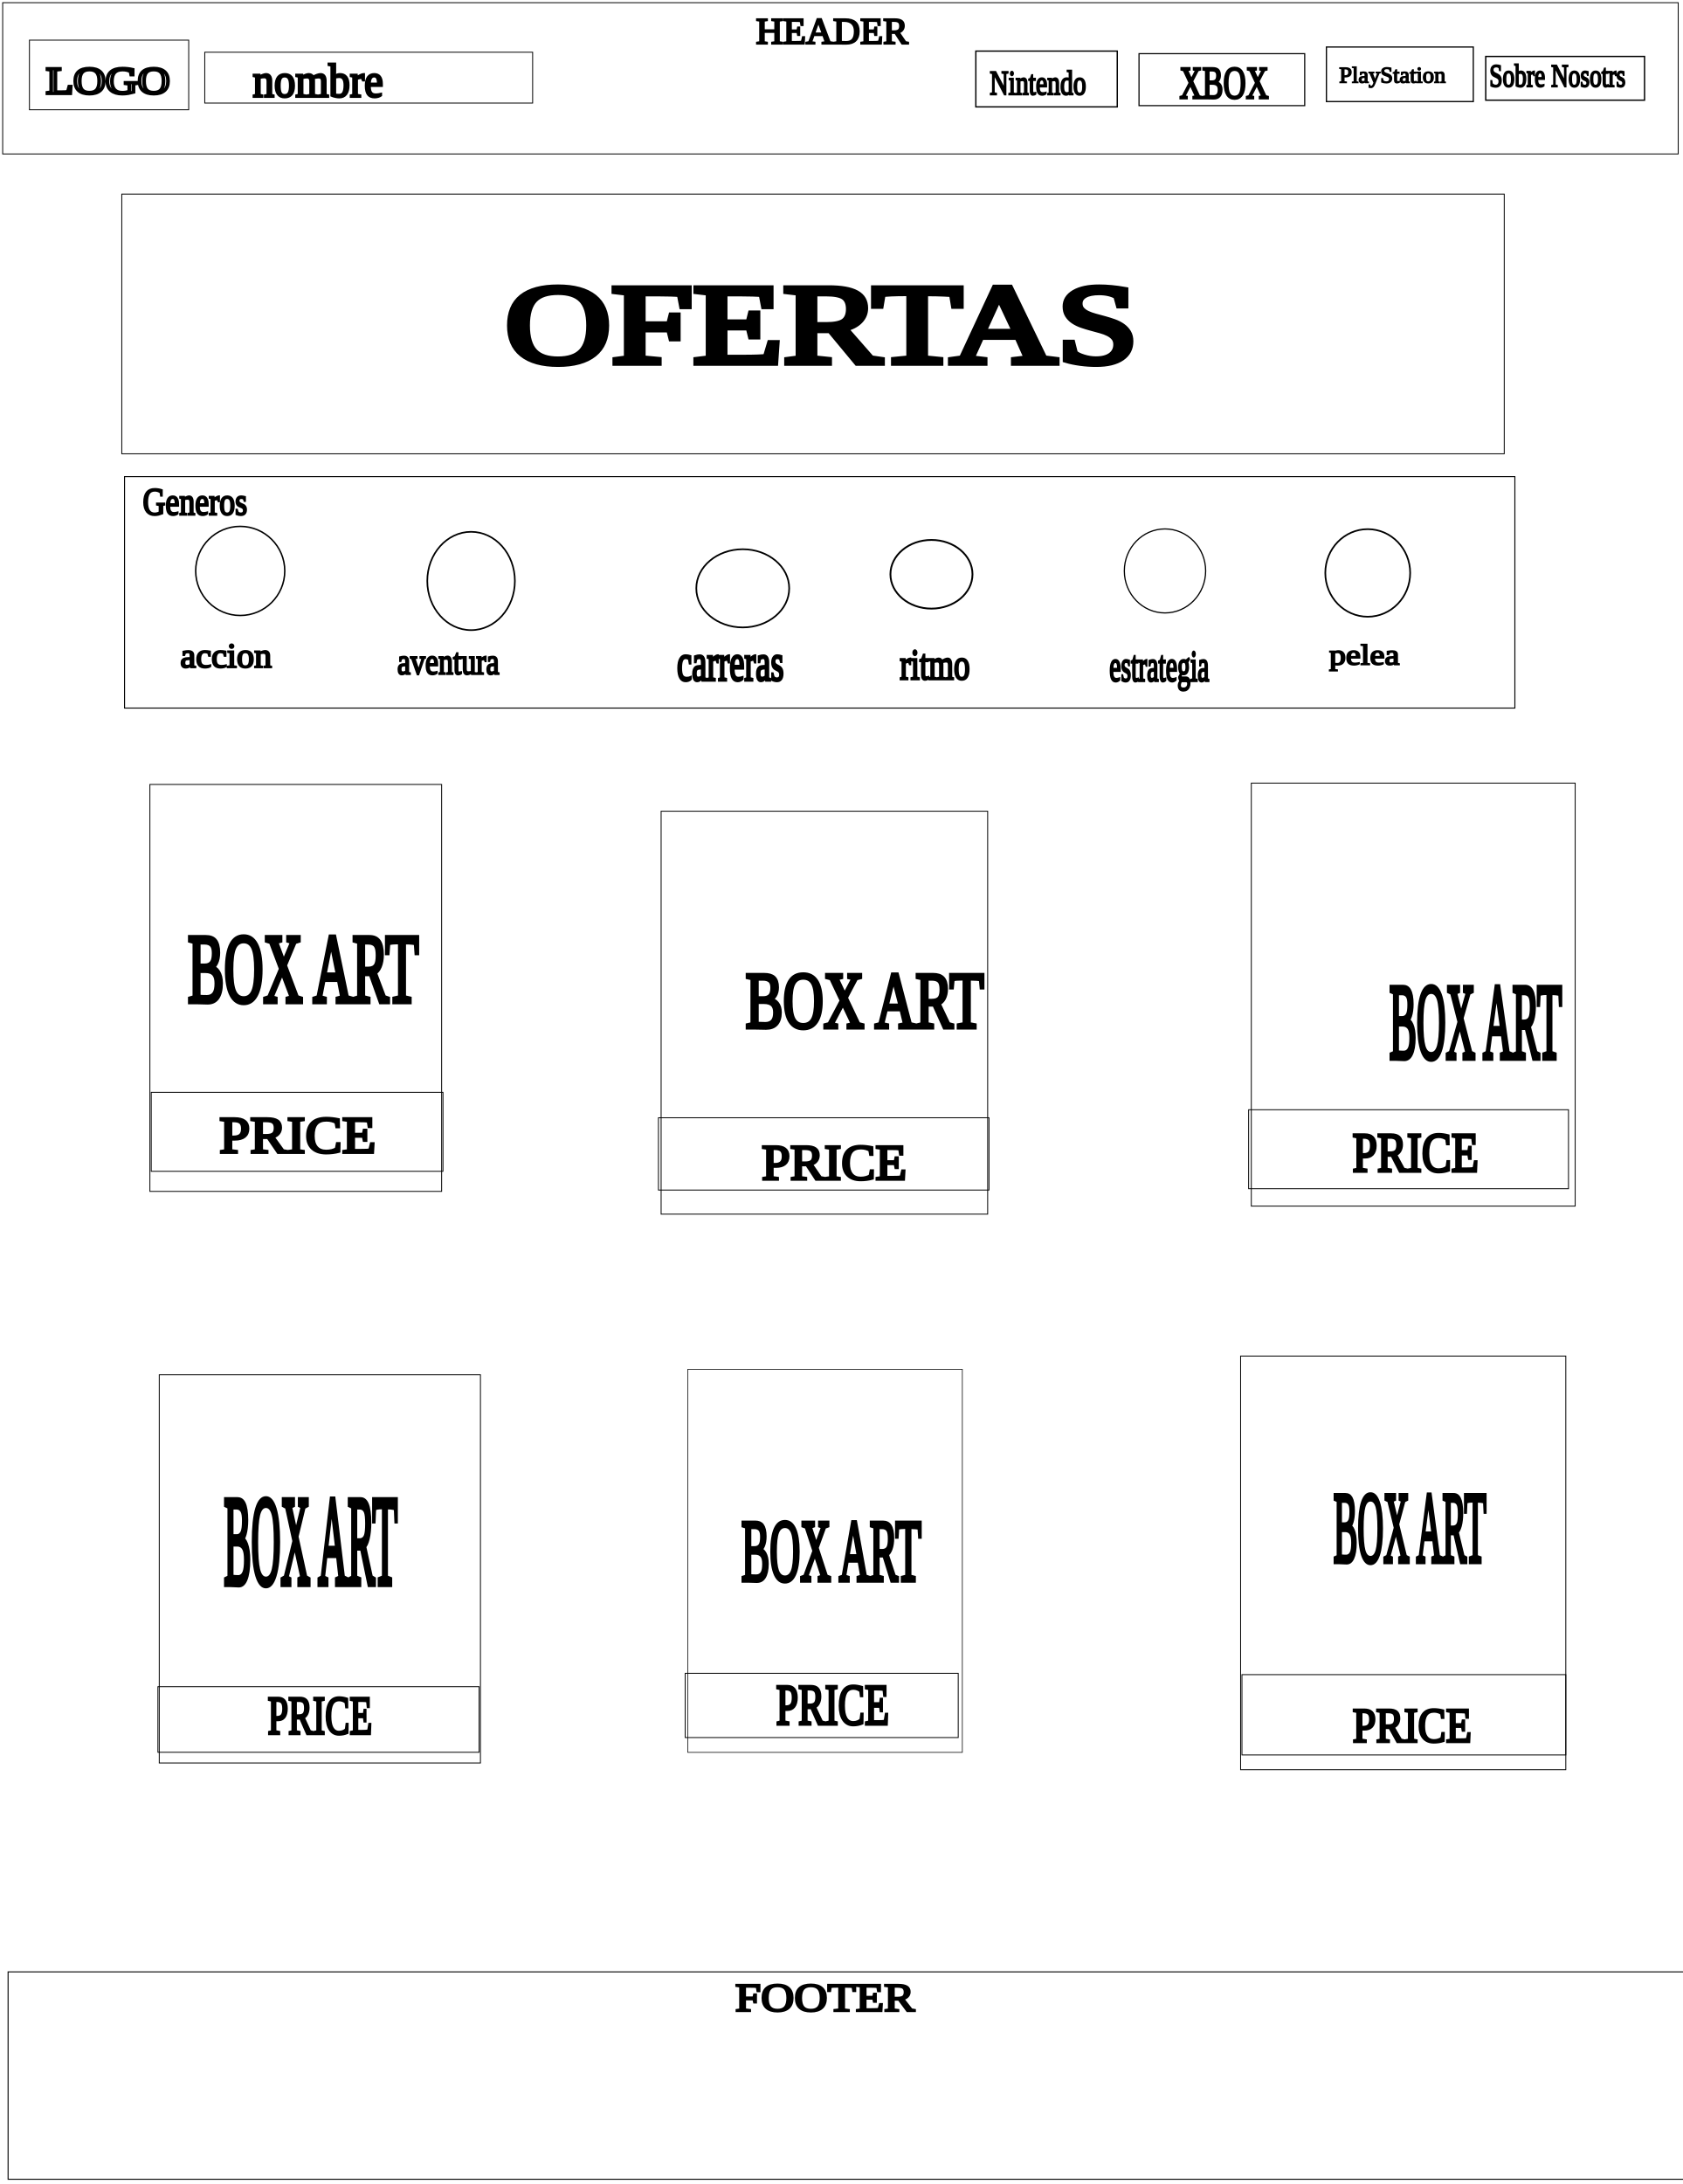
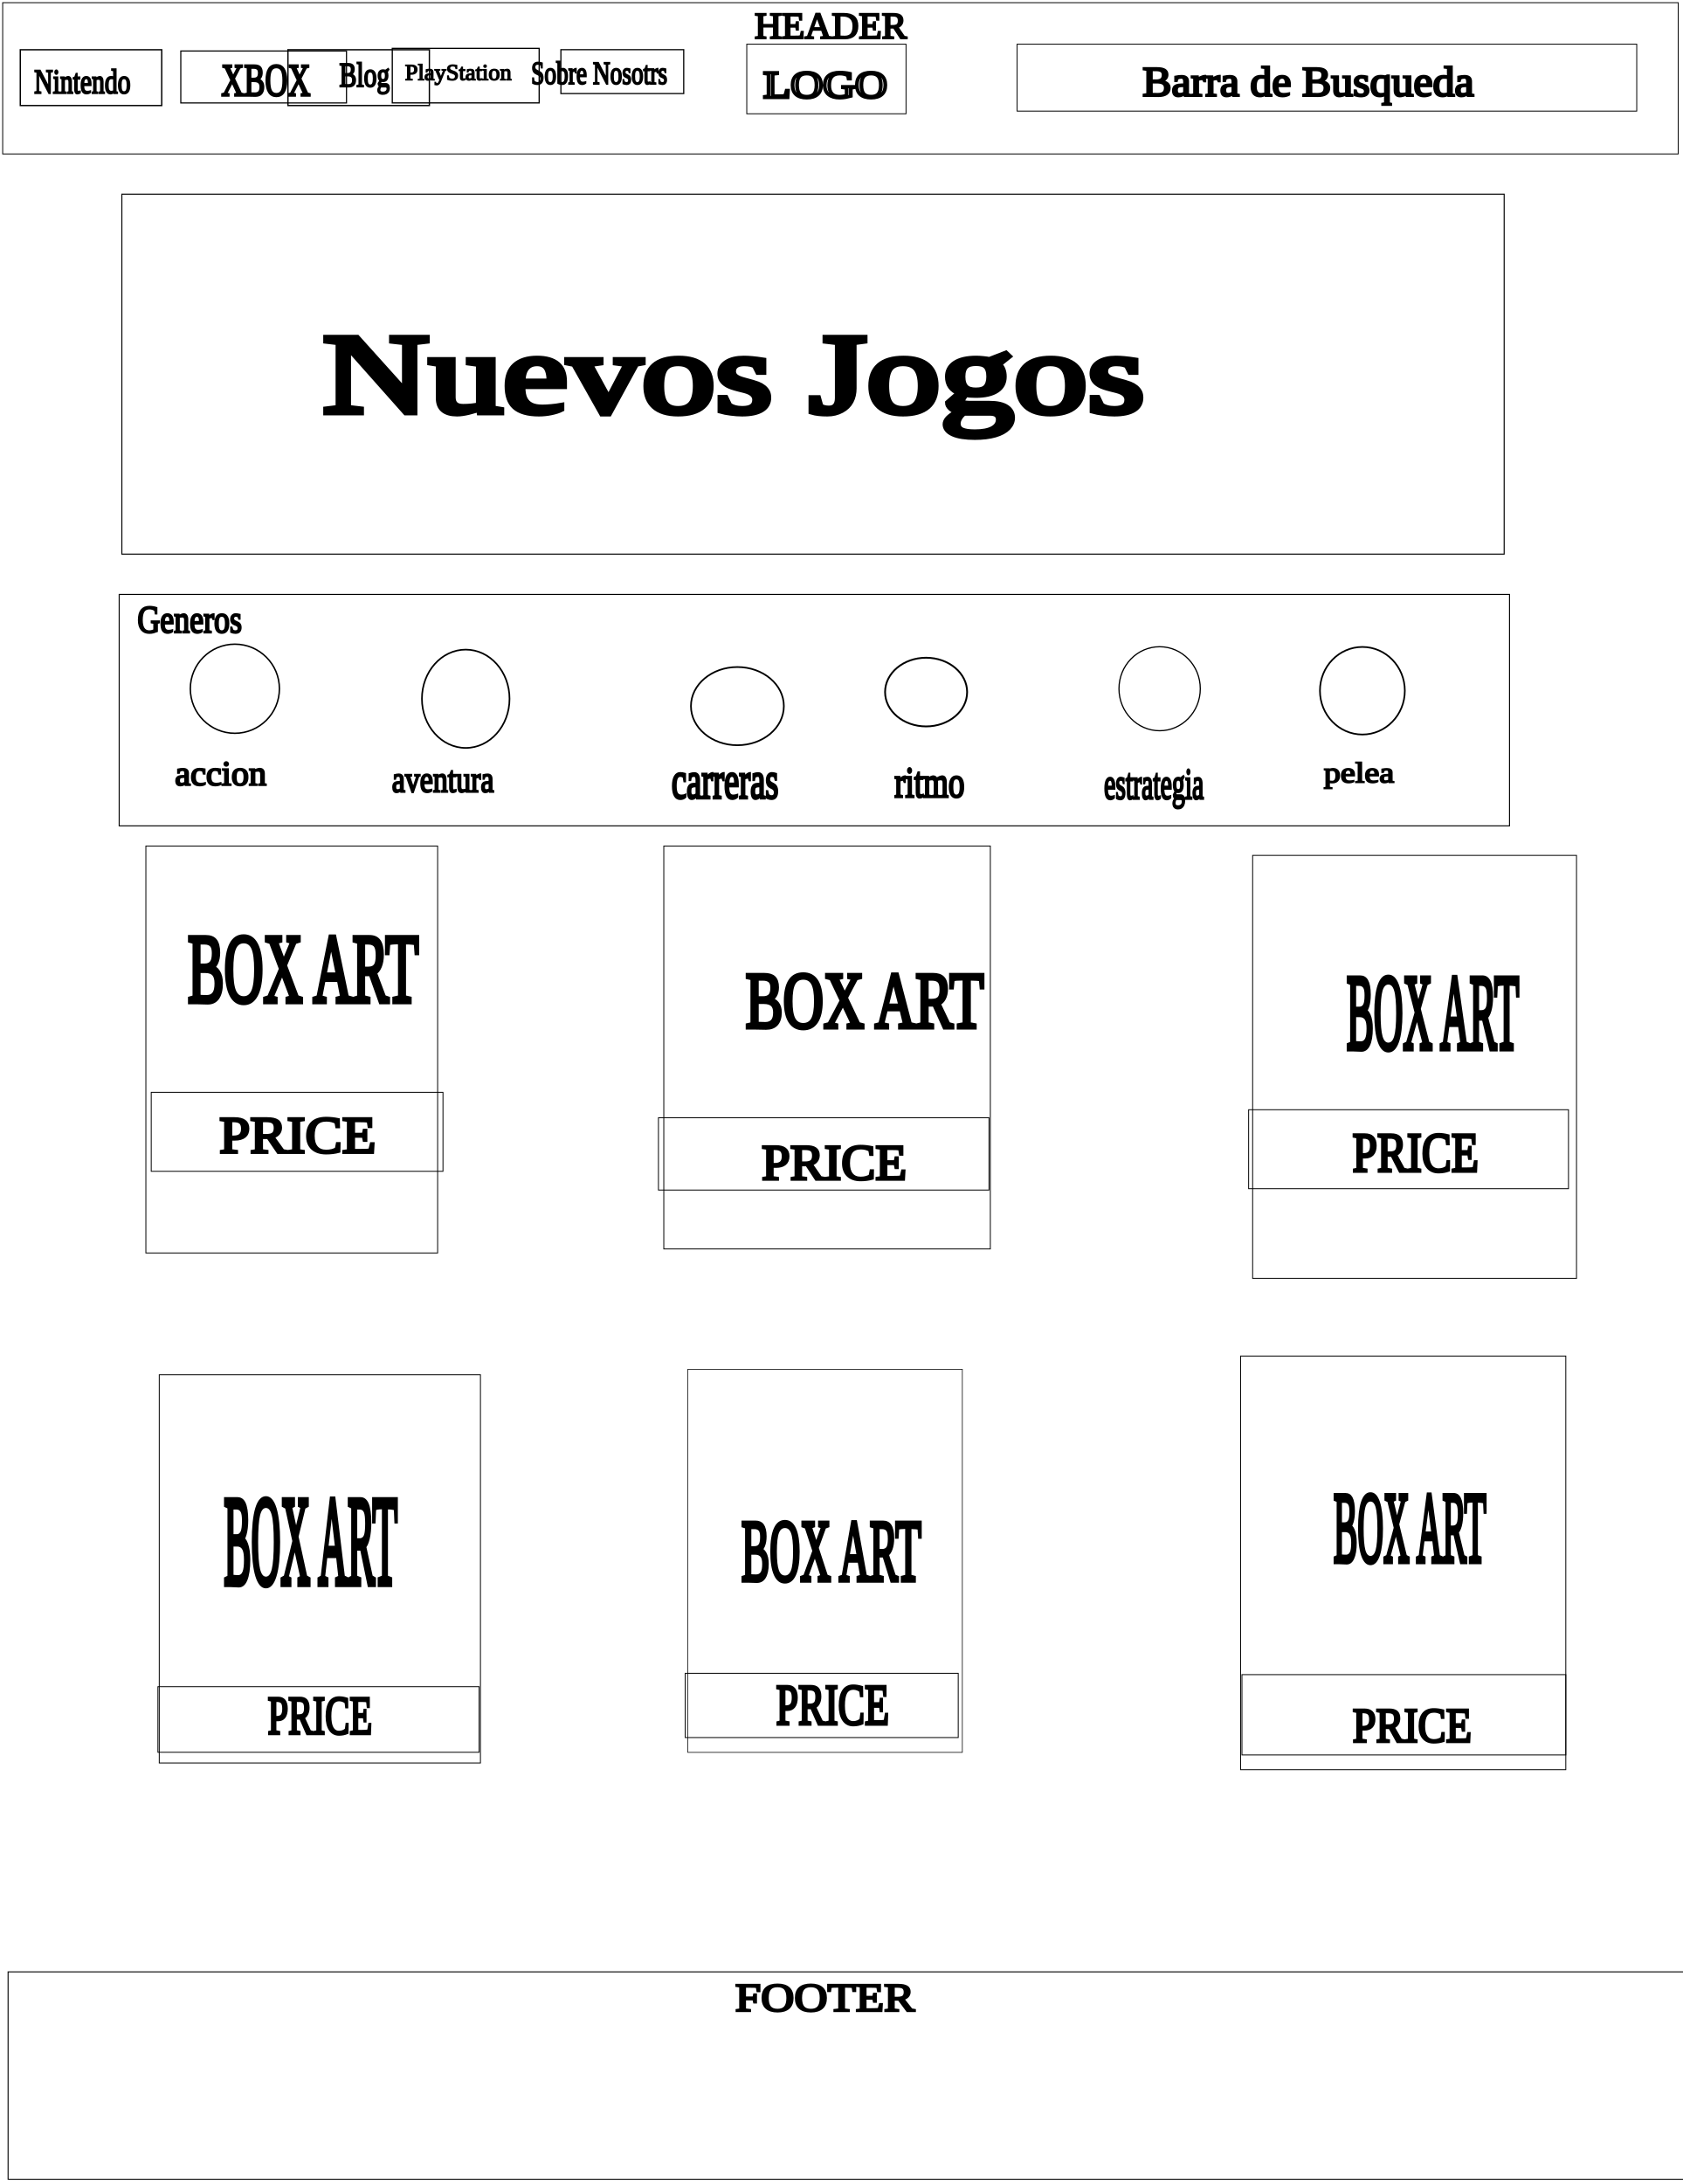
<svg xmlns="http://www.w3.org/2000/svg" width="1927" height="2500" viewBox="0 0 1927 2500" version="1.1" id="svg1">
  <defs id="defs1">
+     <rect x="542.442" y="294.206" width="1175.291" height="200.734" id="rect15" />
    <rect x="1170.694" y="640.511" width="75.084" height="76.616" id="rect13" />
    <linearGradient id="swatch7">
      <stop style="stop-color:#000000;stop-opacity:1;" offset="0" id="stop7" />
    </linearGradient>
    <linearGradient id="swatch1">
      <stop style="stop-color:#000000;stop-opacity:1;" offset="0" id="stop1" />
    </linearGradient>
  </defs>
  <g id="layer1">
    <rect style="fill:none;fill-opacity:1;stroke:#000000;stroke-opacity:1" id="rect1" width="1918.468" height="173.152" x="3.065" y="3.065" />
-     <rect style="fill:none;fill-opacity:1;stroke:#000000;stroke-opacity:1" id="rect7" width="182.346" height="79.681" x="33.711" y="45.97" />
-     <rect style="fill:none;fill-opacity:1;stroke:#000000;stroke-width:1.5;stroke-opacity:1" id="rect9" width="161.926" height="63.858" x="1117.313" y="58.478" />
-     <rect style="fill:none;fill-opacity:1;stroke:#000000;stroke-width:1.285;stroke-opacity:1" id="rect10" width="189.723" height="59.476" x="1304.149" y="61.435" />
-     <rect style="fill:none;fill-opacity:1;stroke:#000000;stroke-width:1.388;stroke-opacity:1" id="rect11" width="168.168" height="62.437" x="1518.726" y="53.825" />
-     <rect style="fill:none;fill-opacity:1;stroke:#000000;stroke-width:1.514;stroke-opacity:1" id="rect12" width="181.832" height="50.052" x="1701.135" y="64.615" />
-     <text xml:space="preserve" style="writing-mode:lr-tb;direction:ltr;white-space:pre;inline-size:37.761;fill:none;fill-opacity:1;stroke:#000000;stroke-opacity:1" x="116.457" y="85.81" id="text12" transform="matrix(4.250088,0,0,3.621992,-442.1098,-203.7849)">
-       <tspan x="116.457" y="85.81" id="tspan10">LOGO</tspan>
+     <rect style="fill:none;fill-opacity:1;stroke:#000000;stroke-opacity:1" id="rect7" width="182.346" height="79.681" x="855.036" y="50.567" />
+     <rect style="fill:none;fill-opacity:1;stroke:#000000;stroke-width:1.5;stroke-opacity:1" id="rect9" width="161.926" height="63.858" x="23.235" y="56.946" />
+     <rect style="fill:none;fill-opacity:1;stroke:#000000;stroke-width:1.285;stroke-opacity:1" id="rect10" width="189.723" height="59.476" x="207.006" y="58.371" />
+     <rect style="fill:none;fill-opacity:1;stroke:#000000;stroke-width:1.388;stroke-opacity:1" id="rect11" width="168.168" height="62.437" x="449.164" y="55.357" />
+     <rect style="fill:none;fill-opacity:1;stroke:#000000;stroke-width:1.334;stroke-opacity:1" id="rect12" width="140.639" height="50.232" x="642.21" y="56.863" />
+     <text xml:space="preserve" style="writing-mode:lr-tb;direction:ltr;white-space:pre;inline-size:37.761;fill:none;fill-opacity:1;stroke:#000000;stroke-opacity:1" x="116.457" y="85.81" id="text12" transform="matrix(4.250088,0,0,3.621992,379.215,-199.1879)">
+       <tspan x="116.457" y="85.81" id="tspan1">LOGO</tspan>
    </text>
    <text xml:space="preserve" style="font-size:18.667px;writing-mode:lr-tb;direction:ltr;white-space:pre;inline-size:0;fill:none;fill-opacity:1;stroke:#000000;stroke-opacity:1" x="1250.375" y="107.263" id="text13">
      <tspan id="tspan13" x="1250.375" y="107.263" />
    </text>
-     <text xml:space="preserve" style="font-size:31.777px;writing-mode:lr-tb;direction:ltr;fill:#000000;fill-opacity:1;stroke:#000000;stroke-width:1.702;stroke-opacity:1" x="1978.69" y="85.378" id="text14" transform="scale(0.8618148,1.160342)">
-       <tspan id="tspan14" x="1978.69" y="85.378" style="stroke-width:1.702">Sobre Nosotrs</tspan>
+     <text xml:space="preserve" style="font-size:31.777px;writing-mode:lr-tb;direction:ltr;fill:#000000;fill-opacity:1;stroke:#000000;stroke-width:1.702;stroke-opacity:1" x="705.629" y="82.737" id="text14" transform="scale(0.8618148,1.160342)">
+       <tspan id="tspan14" x="705.629" y="82.737" style="stroke-width:1.702">Sobre Nosotrs</tspan>
    </text>
-     <text xml:space="preserve" style="font-size:26.185px;writing-mode:lr-tb;direction:ltr;fill:#000000;fill-opacity:1;stroke:#000000;stroke-width:1.403;stroke-opacity:1" x="1518.114" y="95.539" id="text16" transform="scale(1.010004,0.9900952)">
-       <tspan id="tspan16" x="1518.114" y="95.539" style="stroke-width:1.403">PlayStation</tspan>
+     <text xml:space="preserve" style="font-size:26.185px;writing-mode:lr-tb;direction:ltr;fill:#000000;fill-opacity:1;stroke:#000000;stroke-width:1.403;stroke-opacity:1" x="459.147" y="92.444" id="text16" transform="scale(1.010004,0.9900952)">
+       <tspan id="tspan16" x="459.147" y="92.444" style="stroke-width:1.403">PlayStation</tspan>
    </text>
-     <text xml:space="preserve" style="font-size:43.396px;writing-mode:lr-tb;direction:ltr;fill:#000000;fill-opacity:1;stroke:#000000;stroke-width:2.325;stroke-opacity:1" x="1627.844" y="93.249" id="text17" transform="scale(0.8296672,1.205302)">
-       <tspan id="tspan17" x="1627.844" y="93.249" style="stroke-width:2.325">XBOX</tspan>
+     <text xml:space="preserve" style="font-size:43.396px;writing-mode:lr-tb;direction:ltr;fill:#000000;fill-opacity:1;stroke:#000000;stroke-width:2.325;stroke-opacity:1" x="305.455" y="90.706" id="text17" transform="scale(0.8296672,1.205302)">
+       <tspan id="tspan17" x="305.455" y="90.706" style="stroke-width:2.325">XBOX</tspan>
    </text>
-     <rect style="fill:none;stroke:#000000" id="rect2" width="375.419" height="58.228" x="234.445" y="59.761" />
-     <text xml:space="preserve" style="font-size:18.667px;writing-mode:lr-tb;direction:ltr;white-space:pre;inline-size:91.605;fill:#000000;fill-opacity:1;stroke:#000000" x="275.818" y="96.536" id="text2" transform="matrix(2.61832,0,0,2.903311,-432.7284,-169.6493)">
-       <tspan x="275.818" y="96.536" id="tspan11">nombre</tspan>
+     <text xml:space="preserve" style="font-size:34.213px;writing-mode:lr-tb;direction:ltr;fill:#000000;fill-opacity:1;stroke:#000000;stroke-width:1.833" x="45.219" y="92.423" id="text3" transform="scale(0.8667026,1.153798)">
+       <tspan id="tspan3" x="45.219" y="92.423" style="stroke-width:1.833">Nintendo</tspan>
    </text>
-     <text xml:space="preserve" style="font-size:34.213px;writing-mode:lr-tb;direction:ltr;fill:#000000;fill-opacity:1;stroke:#000000;stroke-width:1.833" x="1307.564" y="93.752" id="text3" transform="scale(0.8667026,1.153798)">
-       <tspan id="tspan3" x="1307.564" y="93.752" style="stroke-width:1.833">Nintendo</tspan>
+     <rect style="fill:none;fill-opacity:1;stroke:#000000;stroke-width:1.177" id="rect3" width="1582.712" height="412.017" x="139.53" y="222.275" />
+     <text xml:space="preserve" style="font-size:148.097px;writing-mode:lr-tb;direction:ltr;fill:#000000;fill-opacity:1;stroke:#000000;stroke-width:7.934" x="324.94" y="537.048" id="text4" transform="scale(1.137885,0.8788231)">
+       <tspan id="tspan4" x="324.94" y="537.048" style="stroke-width:7.934">Nuevos Jogos</tspan>
    </text>
-     <rect style="fill:none;fill-opacity:1;stroke:#000000" id="rect3" width="1582.889" height="297.271" x="139.441" y="222.187" />
-     <text xml:space="preserve" style="font-size:148.097px;writing-mode:lr-tb;direction:ltr;fill:#000000;fill-opacity:1;stroke:#000000;stroke-width:7.934" x="508.083" y="472.535" id="text4" transform="scale(1.137885,0.8788231)">
-       <tspan id="tspan4" x="508.083" y="472.535" style="stroke-width:7.934">OFERTAS</tspan>
+     <rect style="fill:none;fill-opacity:1;stroke:#000000;stroke-width:1.167" id="rect4" width="1591.916" height="264.925" x="136.46" y="680.435" />
+     <text xml:space="preserve" style="font-size:39.864px;writing-mode:lr-tb;direction:ltr;fill:#000000;fill-opacity:1;stroke:#000000;stroke-width:2.136" x="174.69" y="652.084" id="text5" transform="scale(0.9007127,1.110232)">
+       <tspan id="tspan5" x="174.69" y="652.084" style="fill:#000000;fill-opacity:1;stroke-width:2.136">Generos</tspan>
    </text>
-     <rect style="fill:none;fill-opacity:1;stroke:#000000;stroke-width:1.167" id="rect4" width="1591.916" height="264.925" x="142.589" y="545.59" />
-     <text xml:space="preserve" style="font-size:39.864px;writing-mode:lr-tb;direction:ltr;fill:#000000;fill-opacity:1;stroke:#000000;stroke-width:2.136" x="181.495" y="530.628" id="text5" transform="scale(0.9007127,1.110232)">
-       <tspan id="tspan5" x="181.495" y="530.628" style="fill:#000000;fill-opacity:1;stroke-width:2.136">Generos</tspan>
+     <text xml:space="preserve" style="font-size:39.915px;writing-mode:lr-tb;direction:ltr;fill:#000000;fill-opacity:1;stroke:#000000;stroke-width:2.138" x="199.276" y="903.387" id="text6" transform="scale(1.005222,0.9948049)">
+       <tspan id="tspan6" x="199.276" y="903.387" style="stroke-width:2.138">accion</tspan>
    </text>
-     <text xml:space="preserve" style="font-size:39.915px;writing-mode:lr-tb;direction:ltr;fill:#000000;fill-opacity:1;stroke:#000000;stroke-width:2.138" x="205.373" y="767.838" id="text6" transform="scale(1.005222,0.9948049)">
-       <tspan id="tspan6" x="205.373" y="767.838" style="stroke-width:2.138">accion</tspan>
+     <text xml:space="preserve" style="font-size:37.878px;writing-mode:lr-tb;direction:ltr;fill:#000000;fill-opacity:1;stroke:#000000;stroke-width:2.029" x="501.461" y="811.172" id="text7" transform="scale(0.8949539,1.117376)">
+       <tspan id="tspan7" x="501.461" y="811.172" style="stroke-width:2.029">aventura</tspan>
    </text>
-     <text xml:space="preserve" style="font-size:37.878px;writing-mode:lr-tb;direction:ltr;fill:#000000;fill-opacity:1;stroke:#000000;stroke-width:2.029" x="508.31" y="690.492" id="text7" transform="scale(0.8949539,1.117376)">
-       <tspan id="tspan7" x="508.31" y="690.492" style="stroke-width:2.029">aventura</tspan>
+     <text xml:space="preserve" style="font-size:48.16px;writing-mode:lr-tb;direction:ltr;fill:#000000;fill-opacity:1;stroke:#000000;stroke-width:2.58" x="956.672" y="734.29" id="text8" transform="scale(0.8037383,1.244186)">
+       <tspan id="tspan8" x="956.672" y="734.29" style="stroke-width:2.58">carreras</tspan>
    </text>
-     <text xml:space="preserve" style="font-size:48.16px;writing-mode:lr-tb;direction:ltr;fill:#000000;fill-opacity:1;stroke:#000000;stroke-width:2.58" x="964.298" y="625.911" id="text8" transform="scale(0.8037383,1.244186)">
-       <tspan id="tspan8" x="964.298" y="625.911" style="stroke-width:2.58">carreras</tspan>
-     </text>
-     <text xml:space="preserve" style="font-size:42.919px;writing-mode:lr-tb;direction:ltr;fill:#000000;fill-opacity:1;stroke:#000000;stroke-width:2.299" x="1194.295" y="670.73" id="text9" transform="scale(0.8627198,1.159125)">
-       <tspan id="tspan9" x="1194.295" y="670.73" style="stroke-width:2.299">ritmo</tspan>
+     <text xml:space="preserve" style="font-size:42.919px;writing-mode:lr-tb;direction:ltr;fill:#000000;fill-opacity:1;stroke:#000000;stroke-width:2.299" x="1187.19" y="787.062" id="text9" transform="scale(0.8627198,1.159125)">
+       <tspan id="tspan9" x="1187.19" y="787.062" style="stroke-width:2.299">ritmo</tspan>
    </text>
    <text xml:space="preserve" id="text10" style="font-size:18.667px;writing-mode:lr-tb;direction:ltr;white-space:pre;shape-inside:url(#rect13);fill:none;fill-opacity:1;stroke:#000000" />
-     <text xml:space="preserve" style="font-size:38.795px;writing-mode:lr-tb;direction:ltr;fill:#000000;fill-opacity:1;stroke:#000000;stroke-width:2.078" x="1653.423" y="598.791" id="text18" transform="scale(0.7682377,1.30168)">
-       <tspan id="tspan18" x="1653.423" y="598.791" style="stroke-width:2.078">estrategia</tspan>
+     <text xml:space="preserve" style="font-size:38.795px;writing-mode:lr-tb;direction:ltr;fill:#000000;fill-opacity:1;stroke:#000000;stroke-width:2.078" x="1645.445" y="702.384" id="text18" transform="scale(0.7682377,1.30168)">
+       <tspan id="tspan18" x="1645.445" y="702.384" style="stroke-width:2.078">estrategia</tspan>
    </text>
-     <text xml:space="preserve" style="font-size:35.513px;writing-mode:lr-tb;direction:ltr;fill:#000000;fill-opacity:1;stroke:#000000;stroke-width:1.902" x="1417.993" y="816.474" id="text19" transform="scale(1.073296,0.9317091)">
-       <tspan id="tspan19" x="1417.993" y="816.474" style="stroke-width:1.902">pelea</tspan>
+     <text xml:space="preserve" style="font-size:35.513px;writing-mode:lr-tb;direction:ltr;fill:#000000;fill-opacity:1;stroke:#000000;stroke-width:1.902" x="1412.282" y="961.202" id="text19" transform="scale(1.073296,0.9317091)">
+       <tspan id="tspan19" x="1412.282" y="961.202" style="stroke-width:1.902">pelea</tspan>
    </text>
-     <circle style="fill:none;fill-opacity:1;stroke:#000000;stroke-width:1.665" id="path19" cx="275.052" cy="653.536" r="51" />
-     <ellipse style="fill:none;fill-opacity:1;stroke:#000000;stroke-width:1.85" id="path20" cx="539.378" cy="665.028" rx="50.142" ry="56.271" />
-     <ellipse style="fill:none;fill-opacity:1;stroke:#000000;stroke-width:1.903" id="path21" cx="850.439" cy="673.456" rx="53.18" ry="44.752" />
-     <ellipse style="fill:none;fill-opacity:1;stroke:#000000;stroke-width:2.056" id="path22" cx="1066.496" cy="657.366" rx="46.974" ry="39.312" />
-     <ellipse style="fill:none;fill-opacity:1;stroke:#000000;stroke-width:1.374" id="path23" cx="1333.887" cy="653.536" rx="46.549" ry="48.081" />
-     <ellipse style="fill:none;fill-opacity:1;stroke:#000000;stroke-width:1.898" id="path24" cx="1566.033" cy="655.834" rx="48.586" ry="50.118" />
+     <circle style="fill:none;fill-opacity:1;stroke:#000000;stroke-width:1.665" id="path19" cx="268.923" cy="788.38" r="51" />
+     <ellipse style="fill:none;fill-opacity:1;stroke:#000000;stroke-width:1.85" id="path20" cx="533.248" cy="799.872" rx="50.142" ry="56.271" />
+     <ellipse style="fill:none;fill-opacity:1;stroke:#000000;stroke-width:1.903" id="path21" cx="844.31" cy="808.3" rx="53.18" ry="44.752" />
+     <ellipse style="fill:none;fill-opacity:1;stroke:#000000;stroke-width:2.056" id="path22" cx="1060.367" cy="792.211" rx="46.974" ry="39.312" />
+     <ellipse style="fill:none;fill-opacity:1;stroke:#000000;stroke-width:1.374" id="path23" cx="1327.757" cy="788.38" rx="46.549" ry="48.081" />
+     <ellipse style="fill:none;fill-opacity:1;stroke:#000000;stroke-width:1.898" id="path24" cx="1559.904" cy="790.678" rx="48.586" ry="50.118" />
    <rect style="fill:none;fill-opacity:1;stroke:#000000;stroke-width:1.118" id="rect24" width="1918.35" height="237.392" x="9.253" y="2257.17" />
-     <text xml:space="preserve" style="font-size:42.735px;writing-mode:lr-tb;direction:ltr;fill:#000000;fill-opacity:1;stroke:#000000;stroke-width:2.289" x="861.112" y="50.181" id="text24" transform="scale(1.005193,0.9948342)">
-       <tspan id="tspan24" x="861.112" y="50.181" style="stroke-width:2.289">HEADER</tspan>
+     <text xml:space="preserve" style="font-size:42.735px;writing-mode:lr-tb;direction:ltr;fill:#000000;fill-opacity:1;stroke:#000000;stroke-width:2.289" x="859.587" y="44.02" id="text24" transform="scale(1.005193,0.9948342)">
+       <tspan id="tspan24" x="859.587" y="44.02" style="stroke-width:2.289">HEADER</tspan>
    </text>
    <text xml:space="preserve" style="font-size:49.11px;writing-mode:lr-tb;direction:ltr;fill:#000000;fill-opacity:1;stroke:#000000;stroke-width:2.631" x="782.246" y="2477.278" id="text25" transform="scale(1.076144,0.929244)">
      <tspan id="tspan25" x="782.246" y="2477.278" style="stroke-width:2.631">FOOTER</tspan>
    </text>
-     <rect style="fill:none;fill-opacity:1;stroke:#000000" id="rect25" width="334.046" height="465.826" x="171.62" y="897.941" />
-     <rect style="fill:none;fill-opacity:1;stroke:#000000" id="rect26" width="373.887" height="461.229" x="756.967" y="928.587" />
-     <rect style="fill:none;fill-opacity:1;stroke:#000000" id="rect27" width="370.822" height="484.214" x="1432.721" y="896.409" />
+     <rect style="fill:none;fill-opacity:1;stroke:#000000" id="rect25" width="334.046" height="465.826" x="167.023" y="968.428" />
+     <rect style="fill:none;fill-opacity:1;stroke:#000000" id="rect26" width="373.887" height="461.229" x="760.032" y="968.428" />
+     <rect style="fill:none;fill-opacity:1;stroke:#000000" id="rect27" width="370.822" height="484.214" x="1434.254" y="979.154" />
    <rect style="fill:none;fill-opacity:1;stroke:#000000" id="rect28" width="367.757" height="444.373" x="182.346" y="1573.695" />
    <rect style="fill:none;fill-opacity:1;stroke:#000000;stroke-width:0.762" id="rect29" width="314.364" height="438.483" x="787.495" y="1567.447" />
    <rect style="fill:none;fill-opacity:1;stroke:#000000" id="rect30" width="372.354" height="473.488" x="1420.463" y="1552.243" />
    <rect style="fill:none;fill-opacity:1;stroke:#000000" id="rect31" width="367.757" height="75.084" x="180.814" y="1930.726" />
    <rect style="fill:none;fill-opacity:1;stroke:#000000" id="rect32" width="312.594" height="73.551" x="784.549" y="1915.403" />
    <rect style="fill:none;fill-opacity:1;stroke:#000000" id="rect33" width="370.822" height="91.939" x="1421.995" y="1916.935" />
    <rect style="fill:none;fill-opacity:1;stroke:#000000" id="rect34" width="366.225" height="90.407" x="1429.657" y="1270.295" />
    <rect style="fill:none;fill-opacity:1;stroke:#000000" id="rect35" width="378.484" height="82.745" x="753.903" y="1279.489" />
    <rect style="fill:none;fill-opacity:1;stroke:#000000" id="rect36" width="334.046" height="90.407" x="173.152" y="1250.375" />
    <text xml:space="preserve" style="font-size:58.053px;writing-mode:lr-tb;direction:ltr;fill:#000000;fill-opacity:1;stroke:#000000;stroke-width:3.11" x="864.497" y="1362.001" id="text37" transform="scale(1.008841,0.9912361)">
      <tspan id="tspan37" x="864.497" y="1362.001" style="stroke-width:3.11">PRICE</tspan>
    </text>
    <text xml:space="preserve" style="font-size:57.032px;writing-mode:lr-tb;direction:ltr;fill:#000000;fill-opacity:1;stroke:#000000;stroke-width:3.055" x="1734.598" y="1197.067" id="text38" transform="scale(0.8927774,1.1201)">
      <tspan id="tspan38" x="1734.598" y="1197.067" style="stroke-width:3.055">PRICE</tspan>
    </text>
    <text xml:space="preserve" style="font-size:51.844px;writing-mode:lr-tb;direction:ltr;fill:#000000;fill-opacity:1;stroke:#000000;stroke-width:2.777" x="1670.206" y="1848.829" id="text39" transform="scale(0.9272786,1.078425)">
      <tspan id="tspan39" x="1670.206" y="1848.829" style="stroke-width:2.777">PRICE</tspan>
    </text>
    <text xml:space="preserve" style="font-size:54.941px;writing-mode:lr-tb;direction:ltr;fill:#000000;fill-opacity:1;stroke:#000000;stroke-width:2.943" x="1069.488" y="1639.955" id="text40" transform="scale(0.8308963,1.20352)">
      <tspan id="tspan40" x="1069.488" y="1639.955" style="stroke-width:2.943">PRICE</tspan>
    </text>
    <text xml:space="preserve" style="font-size:51.232px;writing-mode:lr-tb;direction:ltr;fill:#000000;fill-opacity:1;stroke:#000000;stroke-width:2.745" x="372.328" y="1634.174" id="text41" transform="scale(0.8234345,1.214426)">
      <tspan id="tspan41" x="372.328" y="1634.174" style="stroke-width:2.745">PRICE</tspan>
    </text>
    <text xml:space="preserve" style="font-size:82.463px;writing-mode:lr-tb;direction:ltr;fill:#000000;fill-opacity:1;stroke:#000000;stroke-width:4.418" x="451.978" y="1028.435" id="text42" transform="scale(0.56731,1.762705)">
      <tspan id="tspan42" x="451.978" y="1028.435" style="stroke-width:4.418">BOX ART</tspan>
    </text>
    <text xml:space="preserve" style="font-size:69.786px;writing-mode:lr-tb;direction:ltr;fill:#000000;fill-opacity:1;stroke:#000000;stroke-width:3.739" x="1221.523" y="1257.203" id="text43" transform="scale(0.6949641,1.438923)">
      <tspan id="tspan43" x="1221.523" y="1257.203" style="stroke-width:3.739">BOX ART</tspan>
    </text>
    <text xml:space="preserve" style="font-size:68.833px;writing-mode:lr-tb;direction:ltr;fill:#000000;fill-opacity:1;stroke:#000000;stroke-width:3.687" x="2552.769" y="1069.123" id="text44" transform="scale(0.5981293,1.671879)">
      <tspan id="tspan44" x="2552.769" y="1069.123" style="stroke-width:3.687">BOX ART</tspan>
    </text>
-     <text xml:space="preserve" style="font-size:75.596px;writing-mode:lr-tb;direction:ltr;fill:#000000;fill-opacity:1;stroke:#000000;stroke-width:4.05" x="2586.988" y="744.743" id="text45" transform="scale(0.6149659,1.626106)">
-       <tspan id="tspan45" x="2586.988" y="744.743" style="stroke-width:4.05">BOX ART</tspan>
+     <text xml:space="preserve" style="font-size:75.596px;writing-mode:lr-tb;direction:ltr;fill:#000000;fill-opacity:1;stroke:#000000;stroke-width:4.05" x="2507.252" y="738.147" id="text45" transform="scale(0.6149659,1.626106)">
+       <tspan id="tspan45" x="2507.252" y="738.147" style="stroke-width:4.05">BOX ART</tspan>
    </text>
    <text xml:space="preserve" style="font-size:76.703px;writing-mode:lr-tb;direction:ltr;fill:#000000;fill-opacity:1;stroke:#000000;stroke-width:4.109" x="1019.218" y="985.083" id="text46" transform="scale(0.8376043,1.193881)">
      <tspan id="tspan46" x="1019.218" y="985.083" style="stroke-width:4.109">BOX ART</tspan>
    </text>
    <text xml:space="preserve" style="font-size:83.455px;writing-mode:lr-tb;direction:ltr;fill:#000000;fill-opacity:1;stroke:#000000;stroke-width:4.471" x="288.494" y="854.883" id="text47" transform="scale(0.7455977,1.341206)">
      <tspan id="tspan47" x="288.494" y="854.883" style="fill:#000000;fill-opacity:1;stroke-width:4.471">BOX ART</tspan>
    </text>
    <text xml:space="preserve" style="font-size:61.279px;writing-mode:lr-tb;direction:ltr;fill:#000000;fill-opacity:1;stroke:#000000;stroke-width:3.283" x="243.471" y="1361.116" id="text48" transform="scale(1.031685,0.9692881)">
      <tspan id="tspan48" x="243.471" y="1361.116" style="stroke-width:3.283">PRICE</tspan>
    </text>
+     <rect style="fill:none;fill-opacity:1;stroke:#000000;stroke-width:1.5;stroke-opacity:1" id="rect2" width="161.926" height="63.858" x="329.699" y="56.946" />
+     <text xml:space="preserve" style="font-size:34.213px;writing-mode:lr-tb;direction:ltr;fill:#000000;fill-opacity:1;stroke:#000000;stroke-width:1.833" x="448.321" y="85.783" id="text2" transform="scale(0.8667026,1.153798)">
+       <tspan id="tspan2" x="448.321" y="85.783" style="stroke-width:1.833">Blog</tspan>
+     </text>
+     <rect style="fill:none;stroke:#000000" id="rect5" width="709.465" height="76.616" x="1164.565" y="50.567" />
+     <text xml:space="preserve" style="font-size:49.03px;writing-mode:lr-tb;direction:ltr;fill:#000000;fill-opacity:1;stroke:#000000;stroke-width:2.627;stroke-opacity:1" x="1286.215" y="111.551" id="text11" transform="scale(1.017098,0.9831897)">
+       <tspan id="tspan11" x="1286.215" y="111.551" style="stroke-width:2.627">Barra de Busqueda</tspan>
+     </text>
+     <text xml:space="preserve" id="text15" style="fill:none;text-orientation:auto;stroke:#000000;font-size:18.667px;writing-mode:lr-tb;direction:ltr;white-space:pre;shape-inside:url(#rect15)" />
  </g>
</svg>
